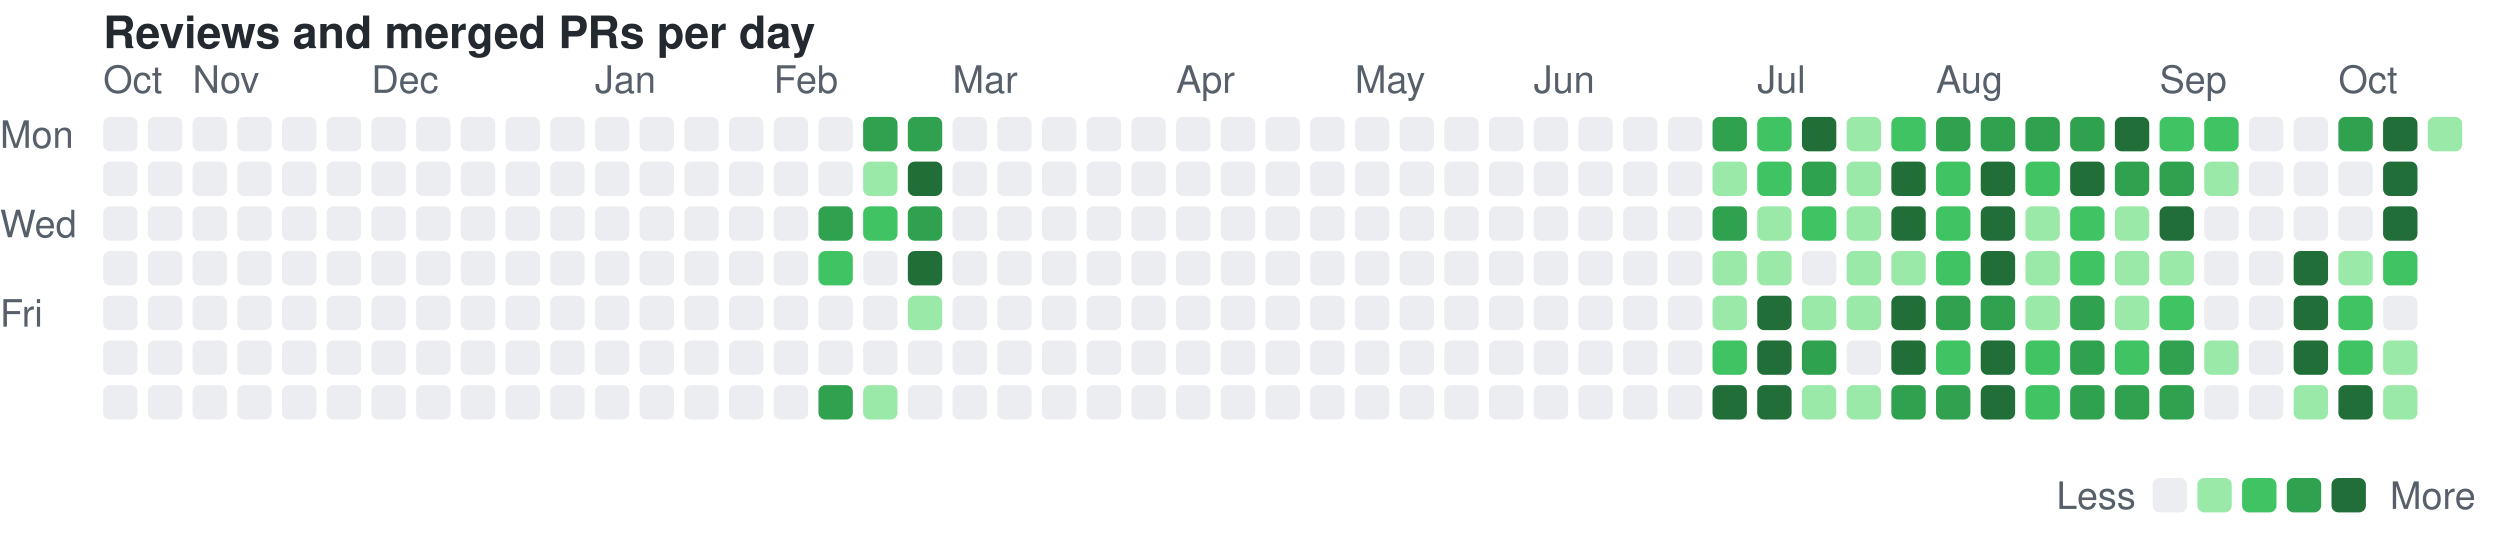
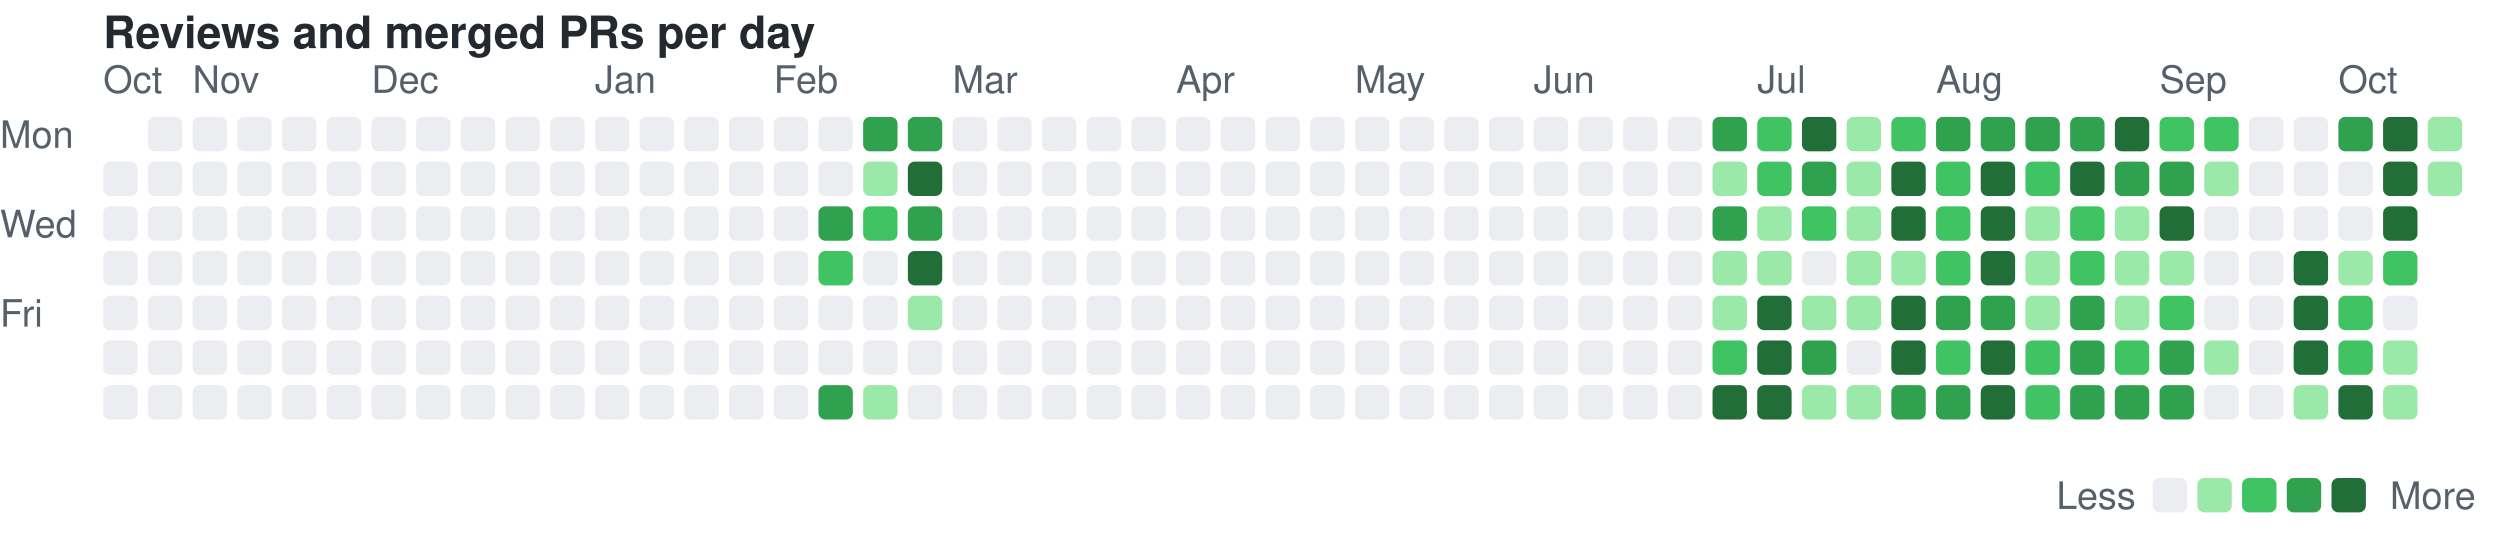
<svg xmlns="http://www.w3.org/2000/svg" width="727" height="158" viewBox="0 0 727 158" role="img" aria-label="Reviews and merged pull requests per day, last 12 months">
  <style>text{font:11px -apple-system,Segoe UI,Helvetica,Arial,sans-serif;fill:#57606a}.t{font-size:13px;font-weight:600;fill:#24292f}.l0{fill:#ebedf0}.l1{fill:#9be9a8}.l2{fill:#40c463}.l3{fill:#30a14e}.l4{fill:#216e39}@media (prefers-color-scheme:dark){text{fill:#8b949e}.t{fill:#e6edf3}.l0{fill:#161b22}.l1{fill:#0e4429}.l2{fill:#006d32}.l3{fill:#26a641}.l4{fill:#39d353}}</style>
  <text class="t" x="30" y="14">Reviews and merged PRs per day</text>
  <text x="30" y="27">Oct</text>
-   <rect class="l0" x="30" y="34" width="10" height="10" rx="2" />
  <rect class="l0" x="30" y="47" width="10" height="10" rx="2" />
  <rect class="l0" x="30" y="60" width="10" height="10" rx="2" />
  <rect class="l0" x="30" y="73" width="10" height="10" rx="2" />
  <rect class="l0" x="30" y="86" width="10" height="10" rx="2" />
  <rect class="l0" x="30" y="99" width="10" height="10" rx="2" />
  <rect class="l0" x="30" y="112" width="10" height="10" rx="2" />
  <rect class="l0" x="43" y="34" width="10" height="10" rx="2" />
  <rect class="l0" x="43" y="47" width="10" height="10" rx="2" />
  <rect class="l0" x="43" y="60" width="10" height="10" rx="2" />
  <rect class="l0" x="43" y="73" width="10" height="10" rx="2" />
  <rect class="l0" x="43" y="86" width="10" height="10" rx="2" />
  <rect class="l0" x="43" y="99" width="10" height="10" rx="2" />
  <rect class="l0" x="43" y="112" width="10" height="10" rx="2" />
  <text x="56" y="27">Nov</text>
  <rect class="l0" x="56" y="34" width="10" height="10" rx="2" />
  <rect class="l0" x="56" y="47" width="10" height="10" rx="2" />
  <rect class="l0" x="56" y="60" width="10" height="10" rx="2" />
  <rect class="l0" x="56" y="73" width="10" height="10" rx="2" />
  <rect class="l0" x="56" y="86" width="10" height="10" rx="2" />
  <rect class="l0" x="56" y="99" width="10" height="10" rx="2" />
  <rect class="l0" x="56" y="112" width="10" height="10" rx="2" />
  <rect class="l0" x="69" y="34" width="10" height="10" rx="2" />
  <rect class="l0" x="69" y="47" width="10" height="10" rx="2" />
  <rect class="l0" x="69" y="60" width="10" height="10" rx="2" />
  <rect class="l0" x="69" y="73" width="10" height="10" rx="2" />
  <rect class="l0" x="69" y="86" width="10" height="10" rx="2" />
  <rect class="l0" x="69" y="99" width="10" height="10" rx="2" />
  <rect class="l0" x="69" y="112" width="10" height="10" rx="2" />
  <rect class="l0" x="82" y="34" width="10" height="10" rx="2" />
  <rect class="l0" x="82" y="47" width="10" height="10" rx="2" />
  <rect class="l0" x="82" y="60" width="10" height="10" rx="2" />
  <rect class="l0" x="82" y="73" width="10" height="10" rx="2" />
  <rect class="l0" x="82" y="86" width="10" height="10" rx="2" />
  <rect class="l0" x="82" y="99" width="10" height="10" rx="2" />
  <rect class="l0" x="82" y="112" width="10" height="10" rx="2" />
  <rect class="l0" x="95" y="34" width="10" height="10" rx="2" />
  <rect class="l0" x="95" y="47" width="10" height="10" rx="2" />
  <rect class="l0" x="95" y="60" width="10" height="10" rx="2" />
  <rect class="l0" x="95" y="73" width="10" height="10" rx="2" />
  <rect class="l0" x="95" y="86" width="10" height="10" rx="2" />
  <rect class="l0" x="95" y="99" width="10" height="10" rx="2" />
  <rect class="l0" x="95" y="112" width="10" height="10" rx="2" />
  <text x="108" y="27">Dec</text>
  <rect class="l0" x="108" y="34" width="10" height="10" rx="2" />
  <rect class="l0" x="108" y="47" width="10" height="10" rx="2" />
  <rect class="l0" x="108" y="60" width="10" height="10" rx="2" />
  <rect class="l0" x="108" y="73" width="10" height="10" rx="2" />
  <rect class="l0" x="108" y="86" width="10" height="10" rx="2" />
  <rect class="l0" x="108" y="99" width="10" height="10" rx="2" />
  <rect class="l0" x="108" y="112" width="10" height="10" rx="2" />
  <rect class="l0" x="121" y="34" width="10" height="10" rx="2" />
  <rect class="l0" x="121" y="47" width="10" height="10" rx="2" />
  <rect class="l0" x="121" y="60" width="10" height="10" rx="2" />
  <rect class="l0" x="121" y="73" width="10" height="10" rx="2" />
  <rect class="l0" x="121" y="86" width="10" height="10" rx="2" />
  <rect class="l0" x="121" y="99" width="10" height="10" rx="2" />
  <rect class="l0" x="121" y="112" width="10" height="10" rx="2" />
  <rect class="l0" x="134" y="34" width="10" height="10" rx="2" />
  <rect class="l0" x="134" y="47" width="10" height="10" rx="2" />
  <rect class="l0" x="134" y="60" width="10" height="10" rx="2" />
  <rect class="l0" x="134" y="73" width="10" height="10" rx="2" />
  <rect class="l0" x="134" y="86" width="10" height="10" rx="2" />
  <rect class="l0" x="134" y="99" width="10" height="10" rx="2" />
  <rect class="l0" x="134" y="112" width="10" height="10" rx="2" />
  <rect class="l0" x="147" y="34" width="10" height="10" rx="2" />
  <rect class="l0" x="147" y="47" width="10" height="10" rx="2" />
  <rect class="l0" x="147" y="60" width="10" height="10" rx="2" />
  <rect class="l0" x="147" y="73" width="10" height="10" rx="2" />
  <rect class="l0" x="147" y="86" width="10" height="10" rx="2" />
  <rect class="l0" x="147" y="99" width="10" height="10" rx="2" />
  <rect class="l0" x="147" y="112" width="10" height="10" rx="2" />
  <rect class="l0" x="160" y="34" width="10" height="10" rx="2" />
  <rect class="l0" x="160" y="47" width="10" height="10" rx="2" />
  <rect class="l0" x="160" y="60" width="10" height="10" rx="2" />
  <rect class="l0" x="160" y="73" width="10" height="10" rx="2" />
  <rect class="l0" x="160" y="86" width="10" height="10" rx="2" />
  <rect class="l0" x="160" y="99" width="10" height="10" rx="2" />
  <rect class="l0" x="160" y="112" width="10" height="10" rx="2" />
  <text x="173" y="27">Jan</text>
  <rect class="l0" x="173" y="34" width="10" height="10" rx="2" />
  <rect class="l0" x="173" y="47" width="10" height="10" rx="2" />
  <rect class="l0" x="173" y="60" width="10" height="10" rx="2" />
  <rect class="l0" x="173" y="73" width="10" height="10" rx="2" />
  <rect class="l0" x="173" y="86" width="10" height="10" rx="2" />
  <rect class="l0" x="173" y="99" width="10" height="10" rx="2" />
  <rect class="l0" x="173" y="112" width="10" height="10" rx="2" />
  <rect class="l0" x="186" y="34" width="10" height="10" rx="2" />
  <rect class="l0" x="186" y="47" width="10" height="10" rx="2" />
  <rect class="l0" x="186" y="60" width="10" height="10" rx="2" />
  <rect class="l0" x="186" y="73" width="10" height="10" rx="2" />
  <rect class="l0" x="186" y="86" width="10" height="10" rx="2" />
  <rect class="l0" x="186" y="99" width="10" height="10" rx="2" />
  <rect class="l0" x="186" y="112" width="10" height="10" rx="2" />
  <rect class="l0" x="199" y="34" width="10" height="10" rx="2" />
  <rect class="l0" x="199" y="47" width="10" height="10" rx="2" />
  <rect class="l0" x="199" y="60" width="10" height="10" rx="2" />
  <rect class="l0" x="199" y="73" width="10" height="10" rx="2" />
  <rect class="l0" x="199" y="86" width="10" height="10" rx="2" />
  <rect class="l0" x="199" y="99" width="10" height="10" rx="2" />
  <rect class="l0" x="199" y="112" width="10" height="10" rx="2" />
  <rect class="l0" x="212" y="34" width="10" height="10" rx="2" />
  <rect class="l0" x="212" y="47" width="10" height="10" rx="2" />
  <rect class="l0" x="212" y="60" width="10" height="10" rx="2" />
  <rect class="l0" x="212" y="73" width="10" height="10" rx="2" />
  <rect class="l0" x="212" y="86" width="10" height="10" rx="2" />
  <rect class="l0" x="212" y="99" width="10" height="10" rx="2" />
  <rect class="l0" x="212" y="112" width="10" height="10" rx="2" />
  <text x="225" y="27">Feb</text>
  <rect class="l0" x="225" y="34" width="10" height="10" rx="2" />
  <rect class="l0" x="225" y="47" width="10" height="10" rx="2" />
  <rect class="l0" x="225" y="60" width="10" height="10" rx="2" />
  <rect class="l0" x="225" y="73" width="10" height="10" rx="2" />
  <rect class="l0" x="225" y="86" width="10" height="10" rx="2" />
  <rect class="l0" x="225" y="99" width="10" height="10" rx="2" />
  <rect class="l0" x="225" y="112" width="10" height="10" rx="2" />
  <rect class="l0" x="238" y="34" width="10" height="10" rx="2" />
  <rect class="l0" x="238" y="47" width="10" height="10" rx="2" />
  <rect class="l3" x="238" y="60" width="10" height="10" rx="2" />
  <rect class="l2" x="238" y="73" width="10" height="10" rx="2" />
  <rect class="l0" x="238" y="86" width="10" height="10" rx="2" />
  <rect class="l0" x="238" y="99" width="10" height="10" rx="2" />
  <rect class="l3" x="238" y="112" width="10" height="10" rx="2" />
  <rect class="l3" x="251" y="34" width="10" height="10" rx="2" />
  <rect class="l1" x="251" y="47" width="10" height="10" rx="2" />
  <rect class="l2" x="251" y="60" width="10" height="10" rx="2" />
  <rect class="l0" x="251" y="73" width="10" height="10" rx="2" />
  <rect class="l0" x="251" y="86" width="10" height="10" rx="2" />
  <rect class="l0" x="251" y="99" width="10" height="10" rx="2" />
  <rect class="l1" x="251" y="112" width="10" height="10" rx="2" />
  <rect class="l3" x="264" y="34" width="10" height="10" rx="2" />
  <rect class="l4" x="264" y="47" width="10" height="10" rx="2" />
  <rect class="l3" x="264" y="60" width="10" height="10" rx="2" />
  <rect class="l4" x="264" y="73" width="10" height="10" rx="2" />
  <rect class="l1" x="264" y="86" width="10" height="10" rx="2" />
  <rect class="l0" x="264" y="99" width="10" height="10" rx="2" />
  <rect class="l0" x="264" y="112" width="10" height="10" rx="2" />
  <text x="277" y="27">Mar</text>
  <rect class="l0" x="277" y="34" width="10" height="10" rx="2" />
  <rect class="l0" x="277" y="47" width="10" height="10" rx="2" />
  <rect class="l0" x="277" y="60" width="10" height="10" rx="2" />
  <rect class="l0" x="277" y="73" width="10" height="10" rx="2" />
  <rect class="l0" x="277" y="86" width="10" height="10" rx="2" />
  <rect class="l0" x="277" y="99" width="10" height="10" rx="2" />
  <rect class="l0" x="277" y="112" width="10" height="10" rx="2" />
  <rect class="l0" x="290" y="34" width="10" height="10" rx="2" />
  <rect class="l0" x="290" y="47" width="10" height="10" rx="2" />
  <rect class="l0" x="290" y="60" width="10" height="10" rx="2" />
  <rect class="l0" x="290" y="73" width="10" height="10" rx="2" />
  <rect class="l0" x="290" y="86" width="10" height="10" rx="2" />
  <rect class="l0" x="290" y="99" width="10" height="10" rx="2" />
  <rect class="l0" x="290" y="112" width="10" height="10" rx="2" />
  <rect class="l0" x="303" y="34" width="10" height="10" rx="2" />
  <rect class="l0" x="303" y="47" width="10" height="10" rx="2" />
  <rect class="l0" x="303" y="60" width="10" height="10" rx="2" />
  <rect class="l0" x="303" y="73" width="10" height="10" rx="2" />
  <rect class="l0" x="303" y="86" width="10" height="10" rx="2" />
  <rect class="l0" x="303" y="99" width="10" height="10" rx="2" />
  <rect class="l0" x="303" y="112" width="10" height="10" rx="2" />
  <rect class="l0" x="316" y="34" width="10" height="10" rx="2" />
  <rect class="l0" x="316" y="47" width="10" height="10" rx="2" />
  <rect class="l0" x="316" y="60" width="10" height="10" rx="2" />
  <rect class="l0" x="316" y="73" width="10" height="10" rx="2" />
  <rect class="l0" x="316" y="86" width="10" height="10" rx="2" />
  <rect class="l0" x="316" y="99" width="10" height="10" rx="2" />
  <rect class="l0" x="316" y="112" width="10" height="10" rx="2" />
  <rect class="l0" x="329" y="34" width="10" height="10" rx="2" />
  <rect class="l0" x="329" y="47" width="10" height="10" rx="2" />
  <rect class="l0" x="329" y="60" width="10" height="10" rx="2" />
  <rect class="l0" x="329" y="73" width="10" height="10" rx="2" />
  <rect class="l0" x="329" y="86" width="10" height="10" rx="2" />
  <rect class="l0" x="329" y="99" width="10" height="10" rx="2" />
  <rect class="l0" x="329" y="112" width="10" height="10" rx="2" />
  <text x="342" y="27">Apr</text>
  <rect class="l0" x="342" y="34" width="10" height="10" rx="2" />
  <rect class="l0" x="342" y="47" width="10" height="10" rx="2" />
  <rect class="l0" x="342" y="60" width="10" height="10" rx="2" />
  <rect class="l0" x="342" y="73" width="10" height="10" rx="2" />
  <rect class="l0" x="342" y="86" width="10" height="10" rx="2" />
  <rect class="l0" x="342" y="99" width="10" height="10" rx="2" />
  <rect class="l0" x="342" y="112" width="10" height="10" rx="2" />
  <rect class="l0" x="355" y="34" width="10" height="10" rx="2" />
  <rect class="l0" x="355" y="47" width="10" height="10" rx="2" />
  <rect class="l0" x="355" y="60" width="10" height="10" rx="2" />
  <rect class="l0" x="355" y="73" width="10" height="10" rx="2" />
  <rect class="l0" x="355" y="86" width="10" height="10" rx="2" />
  <rect class="l0" x="355" y="99" width="10" height="10" rx="2" />
  <rect class="l0" x="355" y="112" width="10" height="10" rx="2" />
  <rect class="l0" x="368" y="34" width="10" height="10" rx="2" />
  <rect class="l0" x="368" y="47" width="10" height="10" rx="2" />
  <rect class="l0" x="368" y="60" width="10" height="10" rx="2" />
  <rect class="l0" x="368" y="73" width="10" height="10" rx="2" />
  <rect class="l0" x="368" y="86" width="10" height="10" rx="2" />
  <rect class="l0" x="368" y="99" width="10" height="10" rx="2" />
  <rect class="l0" x="368" y="112" width="10" height="10" rx="2" />
  <rect class="l0" x="381" y="34" width="10" height="10" rx="2" />
  <rect class="l0" x="381" y="47" width="10" height="10" rx="2" />
  <rect class="l0" x="381" y="60" width="10" height="10" rx="2" />
  <rect class="l0" x="381" y="73" width="10" height="10" rx="2" />
  <rect class="l0" x="381" y="86" width="10" height="10" rx="2" />
  <rect class="l0" x="381" y="99" width="10" height="10" rx="2" />
  <rect class="l0" x="381" y="112" width="10" height="10" rx="2" />
  <text x="394" y="27">May</text>
  <rect class="l0" x="394" y="34" width="10" height="10" rx="2" />
  <rect class="l0" x="394" y="47" width="10" height="10" rx="2" />
  <rect class="l0" x="394" y="60" width="10" height="10" rx="2" />
  <rect class="l0" x="394" y="73" width="10" height="10" rx="2" />
  <rect class="l0" x="394" y="86" width="10" height="10" rx="2" />
  <rect class="l0" x="394" y="99" width="10" height="10" rx="2" />
  <rect class="l0" x="394" y="112" width="10" height="10" rx="2" />
  <rect class="l0" x="407" y="34" width="10" height="10" rx="2" />
  <rect class="l0" x="407" y="47" width="10" height="10" rx="2" />
  <rect class="l0" x="407" y="60" width="10" height="10" rx="2" />
  <rect class="l0" x="407" y="73" width="10" height="10" rx="2" />
  <rect class="l0" x="407" y="86" width="10" height="10" rx="2" />
  <rect class="l0" x="407" y="99" width="10" height="10" rx="2" />
  <rect class="l0" x="407" y="112" width="10" height="10" rx="2" />
  <rect class="l0" x="420" y="34" width="10" height="10" rx="2" />
  <rect class="l0" x="420" y="47" width="10" height="10" rx="2" />
  <rect class="l0" x="420" y="60" width="10" height="10" rx="2" />
  <rect class="l0" x="420" y="73" width="10" height="10" rx="2" />
  <rect class="l0" x="420" y="86" width="10" height="10" rx="2" />
  <rect class="l0" x="420" y="99" width="10" height="10" rx="2" />
  <rect class="l0" x="420" y="112" width="10" height="10" rx="2" />
  <rect class="l0" x="433" y="34" width="10" height="10" rx="2" />
  <rect class="l0" x="433" y="47" width="10" height="10" rx="2" />
  <rect class="l0" x="433" y="60" width="10" height="10" rx="2" />
  <rect class="l0" x="433" y="73" width="10" height="10" rx="2" />
  <rect class="l0" x="433" y="86" width="10" height="10" rx="2" />
  <rect class="l0" x="433" y="99" width="10" height="10" rx="2" />
  <rect class="l0" x="433" y="112" width="10" height="10" rx="2" />
  <text x="446" y="27">Jun</text>
  <rect class="l0" x="446" y="34" width="10" height="10" rx="2" />
  <rect class="l0" x="446" y="47" width="10" height="10" rx="2" />
  <rect class="l0" x="446" y="60" width="10" height="10" rx="2" />
  <rect class="l0" x="446" y="73" width="10" height="10" rx="2" />
  <rect class="l0" x="446" y="86" width="10" height="10" rx="2" />
  <rect class="l0" x="446" y="99" width="10" height="10" rx="2" />
  <rect class="l0" x="446" y="112" width="10" height="10" rx="2" />
  <rect class="l0" x="459" y="34" width="10" height="10" rx="2" />
  <rect class="l0" x="459" y="47" width="10" height="10" rx="2" />
  <rect class="l0" x="459" y="60" width="10" height="10" rx="2" />
  <rect class="l0" x="459" y="73" width="10" height="10" rx="2" />
  <rect class="l0" x="459" y="86" width="10" height="10" rx="2" />
  <rect class="l0" x="459" y="99" width="10" height="10" rx="2" />
  <rect class="l0" x="459" y="112" width="10" height="10" rx="2" />
  <rect class="l0" x="472" y="34" width="10" height="10" rx="2" />
  <rect class="l0" x="472" y="47" width="10" height="10" rx="2" />
  <rect class="l0" x="472" y="60" width="10" height="10" rx="2" />
  <rect class="l0" x="472" y="73" width="10" height="10" rx="2" />
  <rect class="l0" x="472" y="86" width="10" height="10" rx="2" />
  <rect class="l0" x="472" y="99" width="10" height="10" rx="2" />
  <rect class="l0" x="472" y="112" width="10" height="10" rx="2" />
  <rect class="l0" x="485" y="34" width="10" height="10" rx="2" />
  <rect class="l0" x="485" y="47" width="10" height="10" rx="2" />
  <rect class="l0" x="485" y="60" width="10" height="10" rx="2" />
  <rect class="l0" x="485" y="73" width="10" height="10" rx="2" />
  <rect class="l0" x="485" y="86" width="10" height="10" rx="2" />
  <rect class="l0" x="485" y="99" width="10" height="10" rx="2" />
  <rect class="l0" x="485" y="112" width="10" height="10" rx="2" />
  <rect class="l3" x="498" y="34" width="10" height="10" rx="2" />
  <rect class="l1" x="498" y="47" width="10" height="10" rx="2" />
  <rect class="l3" x="498" y="60" width="10" height="10" rx="2" />
  <rect class="l1" x="498" y="73" width="10" height="10" rx="2" />
  <rect class="l1" x="498" y="86" width="10" height="10" rx="2" />
  <rect class="l2" x="498" y="99" width="10" height="10" rx="2" />
  <rect class="l4" x="498" y="112" width="10" height="10" rx="2" />
  <text x="511" y="27">Jul</text>
  <rect class="l2" x="511" y="34" width="10" height="10" rx="2" />
  <rect class="l2" x="511" y="47" width="10" height="10" rx="2" />
  <rect class="l1" x="511" y="60" width="10" height="10" rx="2" />
  <rect class="l1" x="511" y="73" width="10" height="10" rx="2" />
  <rect class="l4" x="511" y="86" width="10" height="10" rx="2" />
  <rect class="l4" x="511" y="99" width="10" height="10" rx="2" />
  <rect class="l4" x="511" y="112" width="10" height="10" rx="2" />
  <rect class="l4" x="524" y="34" width="10" height="10" rx="2" />
  <rect class="l3" x="524" y="47" width="10" height="10" rx="2" />
  <rect class="l2" x="524" y="60" width="10" height="10" rx="2" />
  <rect class="l0" x="524" y="73" width="10" height="10" rx="2" />
  <rect class="l1" x="524" y="86" width="10" height="10" rx="2" />
  <rect class="l3" x="524" y="99" width="10" height="10" rx="2" />
  <rect class="l1" x="524" y="112" width="10" height="10" rx="2" />
  <rect class="l1" x="537" y="34" width="10" height="10" rx="2" />
  <rect class="l1" x="537" y="47" width="10" height="10" rx="2" />
  <rect class="l1" x="537" y="60" width="10" height="10" rx="2" />
  <rect class="l1" x="537" y="73" width="10" height="10" rx="2" />
  <rect class="l1" x="537" y="86" width="10" height="10" rx="2" />
  <rect class="l0" x="537" y="99" width="10" height="10" rx="2" />
  <rect class="l1" x="537" y="112" width="10" height="10" rx="2" />
  <rect class="l2" x="550" y="34" width="10" height="10" rx="2" />
  <rect class="l4" x="550" y="47" width="10" height="10" rx="2" />
  <rect class="l4" x="550" y="60" width="10" height="10" rx="2" />
  <rect class="l1" x="550" y="73" width="10" height="10" rx="2" />
  <rect class="l4" x="550" y="86" width="10" height="10" rx="2" />
  <rect class="l4" x="550" y="99" width="10" height="10" rx="2" />
  <rect class="l3" x="550" y="112" width="10" height="10" rx="2" />
  <text x="563" y="27">Aug</text>
  <rect class="l3" x="563" y="34" width="10" height="10" rx="2" />
  <rect class="l2" x="563" y="47" width="10" height="10" rx="2" />
  <rect class="l2" x="563" y="60" width="10" height="10" rx="2" />
  <rect class="l2" x="563" y="73" width="10" height="10" rx="2" />
  <rect class="l3" x="563" y="86" width="10" height="10" rx="2" />
  <rect class="l2" x="563" y="99" width="10" height="10" rx="2" />
  <rect class="l3" x="563" y="112" width="10" height="10" rx="2" />
  <rect class="l3" x="576" y="34" width="10" height="10" rx="2" />
  <rect class="l4" x="576" y="47" width="10" height="10" rx="2" />
  <rect class="l4" x="576" y="60" width="10" height="10" rx="2" />
  <rect class="l4" x="576" y="73" width="10" height="10" rx="2" />
  <rect class="l3" x="576" y="86" width="10" height="10" rx="2" />
  <rect class="l4" x="576" y="99" width="10" height="10" rx="2" />
  <rect class="l4" x="576" y="112" width="10" height="10" rx="2" />
  <rect class="l3" x="589" y="34" width="10" height="10" rx="2" />
  <rect class="l2" x="589" y="47" width="10" height="10" rx="2" />
  <rect class="l1" x="589" y="60" width="10" height="10" rx="2" />
  <rect class="l1" x="589" y="73" width="10" height="10" rx="2" />
  <rect class="l1" x="589" y="86" width="10" height="10" rx="2" />
  <rect class="l2" x="589" y="99" width="10" height="10" rx="2" />
  <rect class="l2" x="589" y="112" width="10" height="10" rx="2" />
  <rect class="l3" x="602" y="34" width="10" height="10" rx="2" />
  <rect class="l4" x="602" y="47" width="10" height="10" rx="2" />
  <rect class="l2" x="602" y="60" width="10" height="10" rx="2" />
  <rect class="l2" x="602" y="73" width="10" height="10" rx="2" />
  <rect class="l3" x="602" y="86" width="10" height="10" rx="2" />
  <rect class="l3" x="602" y="99" width="10" height="10" rx="2" />
  <rect class="l3" x="602" y="112" width="10" height="10" rx="2" />
  <rect class="l4" x="615" y="34" width="10" height="10" rx="2" />
  <rect class="l3" x="615" y="47" width="10" height="10" rx="2" />
  <rect class="l1" x="615" y="60" width="10" height="10" rx="2" />
  <rect class="l1" x="615" y="73" width="10" height="10" rx="2" />
  <rect class="l1" x="615" y="86" width="10" height="10" rx="2" />
  <rect class="l2" x="615" y="99" width="10" height="10" rx="2" />
  <rect class="l3" x="615" y="112" width="10" height="10" rx="2" />
  <text x="628" y="27">Sep</text>
  <rect class="l2" x="628" y="34" width="10" height="10" rx="2" />
  <rect class="l3" x="628" y="47" width="10" height="10" rx="2" />
  <rect class="l4" x="628" y="60" width="10" height="10" rx="2" />
  <rect class="l1" x="628" y="73" width="10" height="10" rx="2" />
  <rect class="l2" x="628" y="86" width="10" height="10" rx="2" />
  <rect class="l3" x="628" y="99" width="10" height="10" rx="2" />
  <rect class="l3" x="628" y="112" width="10" height="10" rx="2" />
  <rect class="l2" x="641" y="34" width="10" height="10" rx="2" />
  <rect class="l1" x="641" y="47" width="10" height="10" rx="2" />
  <rect class="l0" x="641" y="60" width="10" height="10" rx="2" />
  <rect class="l0" x="641" y="73" width="10" height="10" rx="2" />
  <rect class="l0" x="641" y="86" width="10" height="10" rx="2" />
  <rect class="l1" x="641" y="99" width="10" height="10" rx="2" />
  <rect class="l0" x="641" y="112" width="10" height="10" rx="2" />
  <rect class="l0" x="654" y="34" width="10" height="10" rx="2" />
  <rect class="l0" x="654" y="47" width="10" height="10" rx="2" />
  <rect class="l0" x="654" y="60" width="10" height="10" rx="2" />
  <rect class="l0" x="654" y="73" width="10" height="10" rx="2" />
  <rect class="l0" x="654" y="86" width="10" height="10" rx="2" />
  <rect class="l0" x="654" y="99" width="10" height="10" rx="2" />
  <rect class="l0" x="654" y="112" width="10" height="10" rx="2" />
  <rect class="l0" x="667" y="34" width="10" height="10" rx="2" />
  <rect class="l0" x="667" y="47" width="10" height="10" rx="2" />
  <rect class="l0" x="667" y="60" width="10" height="10" rx="2" />
  <rect class="l4" x="667" y="73" width="10" height="10" rx="2" />
  <rect class="l4" x="667" y="86" width="10" height="10" rx="2" />
  <rect class="l4" x="667" y="99" width="10" height="10" rx="2" />
  <rect class="l1" x="667" y="112" width="10" height="10" rx="2" />
  <text x="680" y="27">Oct</text>
  <rect class="l3" x="680" y="34" width="10" height="10" rx="2" />
  <rect class="l0" x="680" y="47" width="10" height="10" rx="2" />
  <rect class="l0" x="680" y="60" width="10" height="10" rx="2" />
  <rect class="l1" x="680" y="73" width="10" height="10" rx="2" />
  <rect class="l2" x="680" y="86" width="10" height="10" rx="2" />
  <rect class="l2" x="680" y="99" width="10" height="10" rx="2" />
  <rect class="l4" x="680" y="112" width="10" height="10" rx="2" />
  <rect class="l4" x="693" y="34" width="10" height="10" rx="2" />
  <rect class="l4" x="693" y="47" width="10" height="10" rx="2" />
  <rect class="l4" x="693" y="60" width="10" height="10" rx="2" />
  <rect class="l2" x="693" y="73" width="10" height="10" rx="2" />
  <rect class="l0" x="693" y="86" width="10" height="10" rx="2" />
  <rect class="l1" x="693" y="99" width="10" height="10" rx="2" />
  <rect class="l1" x="693" y="112" width="10" height="10" rx="2" />
  <rect class="l1" x="706" y="34" width="10" height="10" rx="2" />
+   <rect class="l1" x="706" y="47" width="10" height="10" rx="2" />
  <text x="0" y="43">Mon</text>
  <text x="0" y="69">Wed</text>
  <text x="0" y="95">Fri</text>
  <text x="598" y="148">Less</text>
  <rect class="l0" x="626" y="139" width="10" height="10" rx="2" />
  <rect class="l1" x="639" y="139" width="10" height="10" rx="2" />
  <rect class="l2" x="652" y="139" width="10" height="10" rx="2" />
  <rect class="l3" x="665" y="139" width="10" height="10" rx="2" />
  <rect class="l4" x="678" y="139" width="10" height="10" rx="2" />
  <text x="695" y="148">More</text>
</svg>
